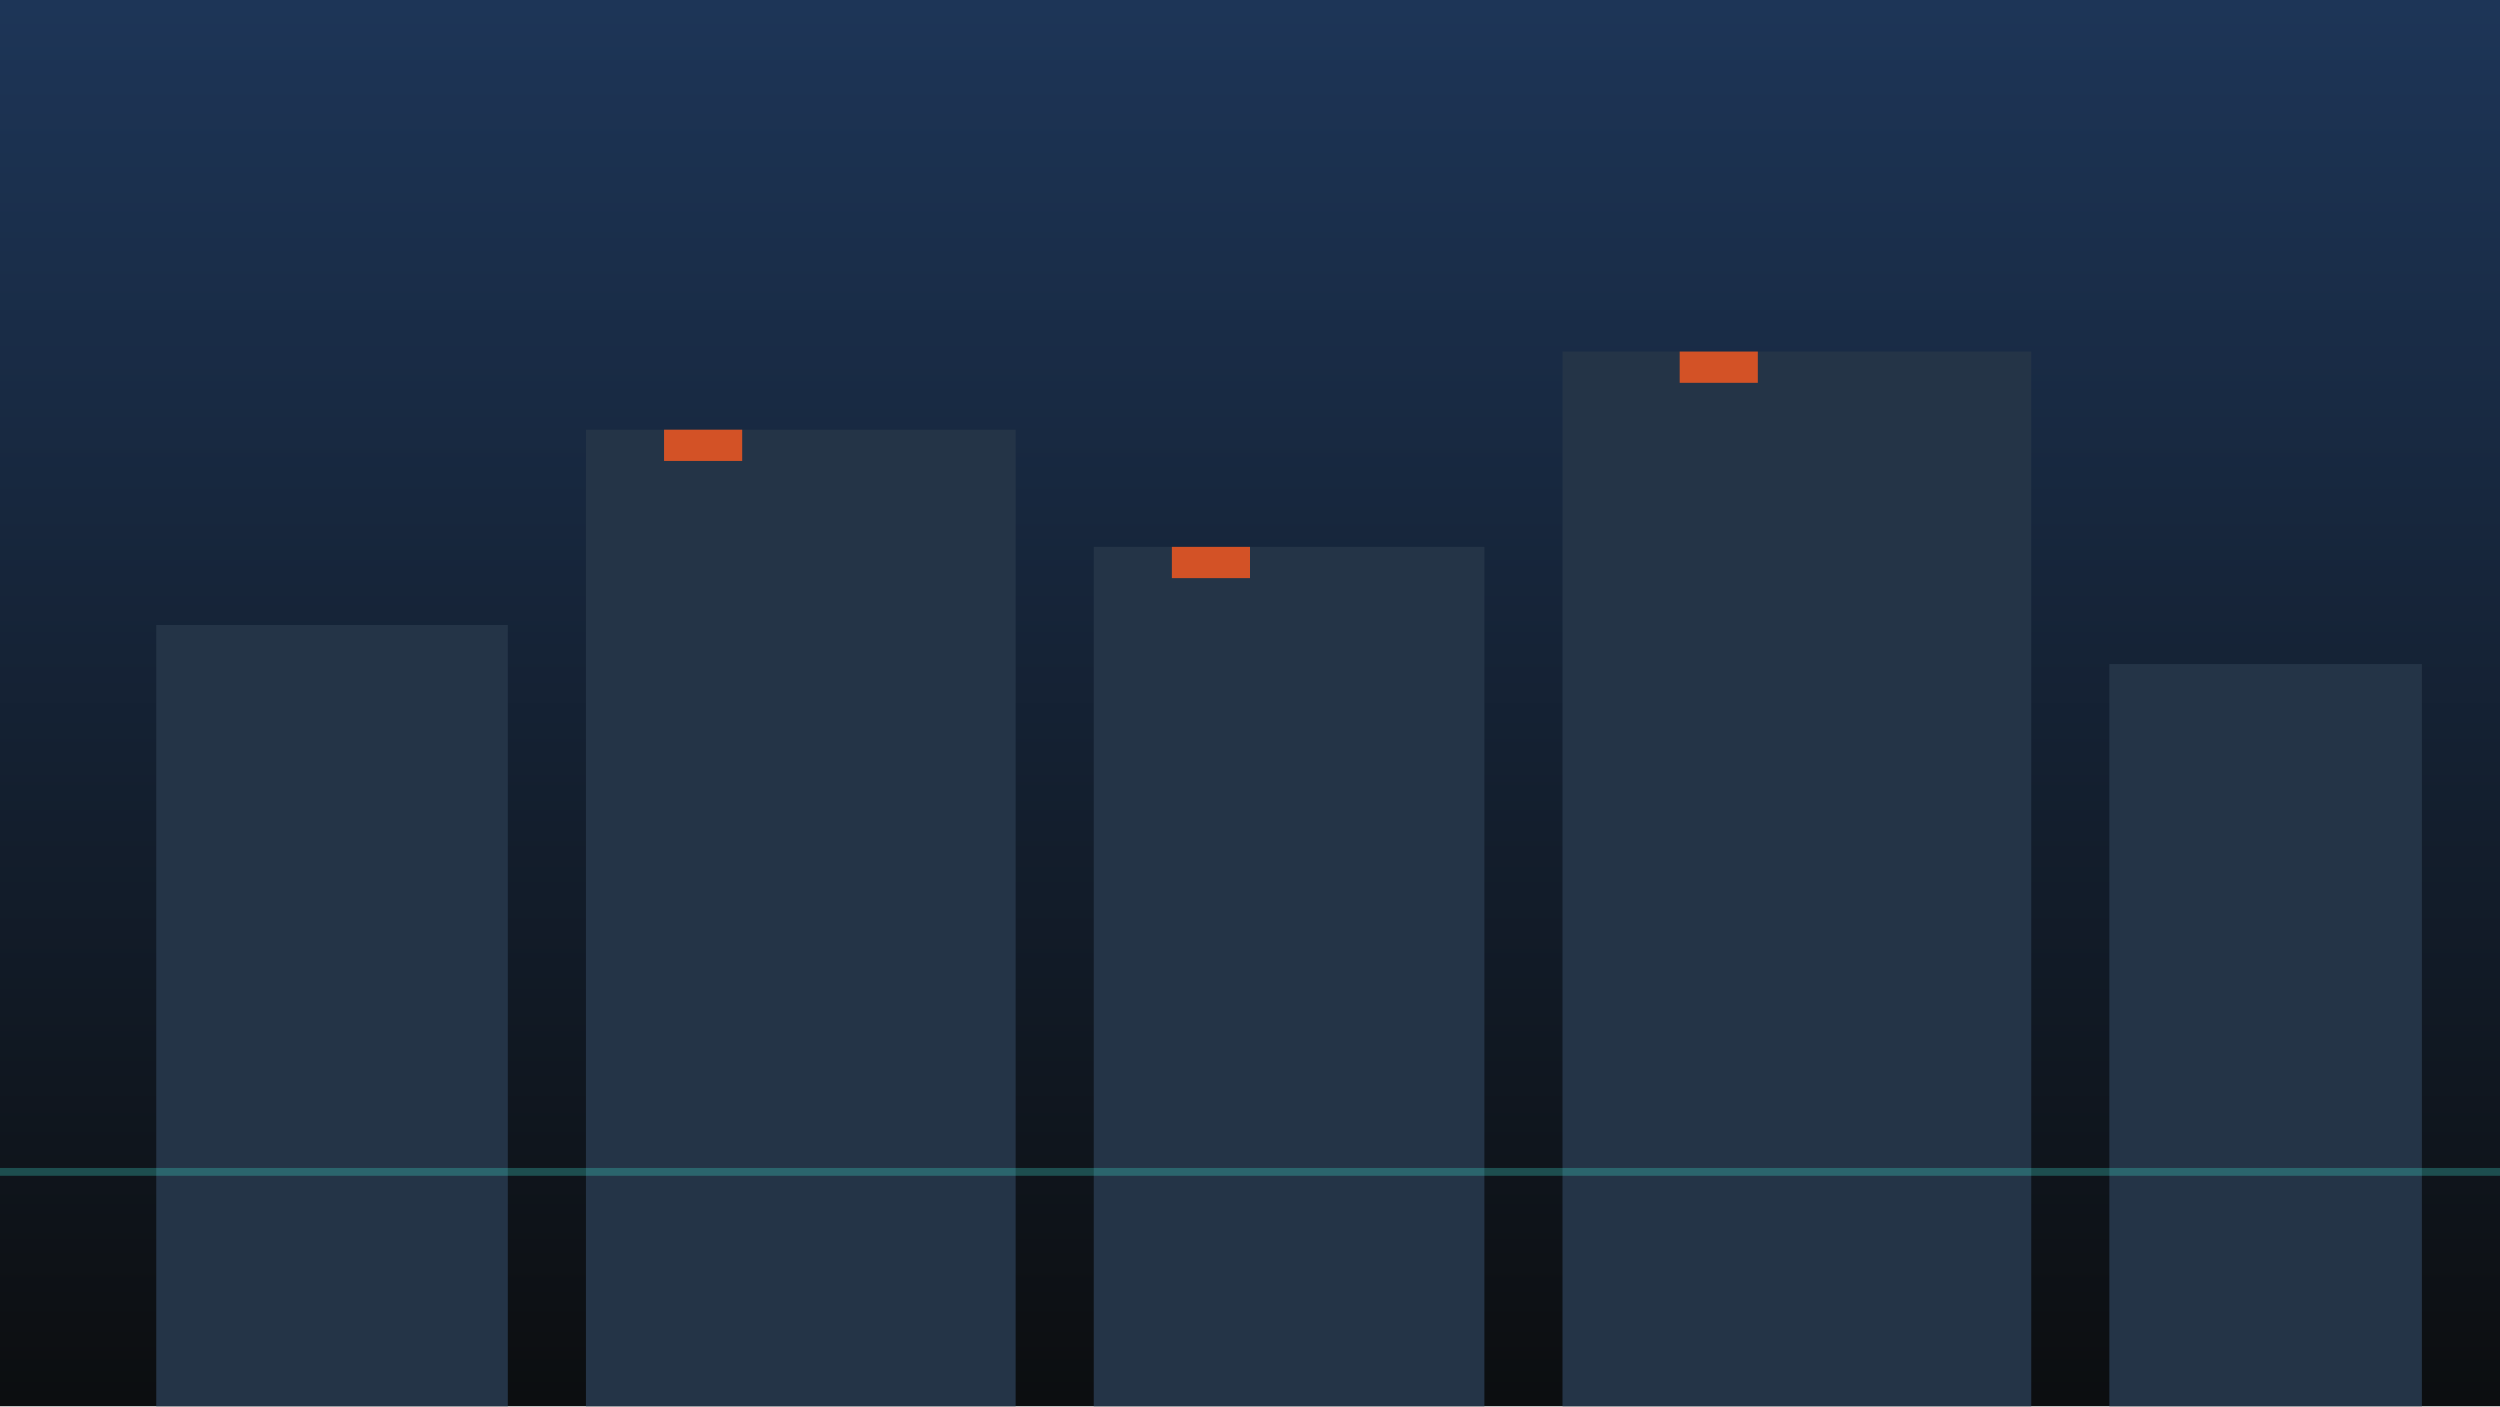
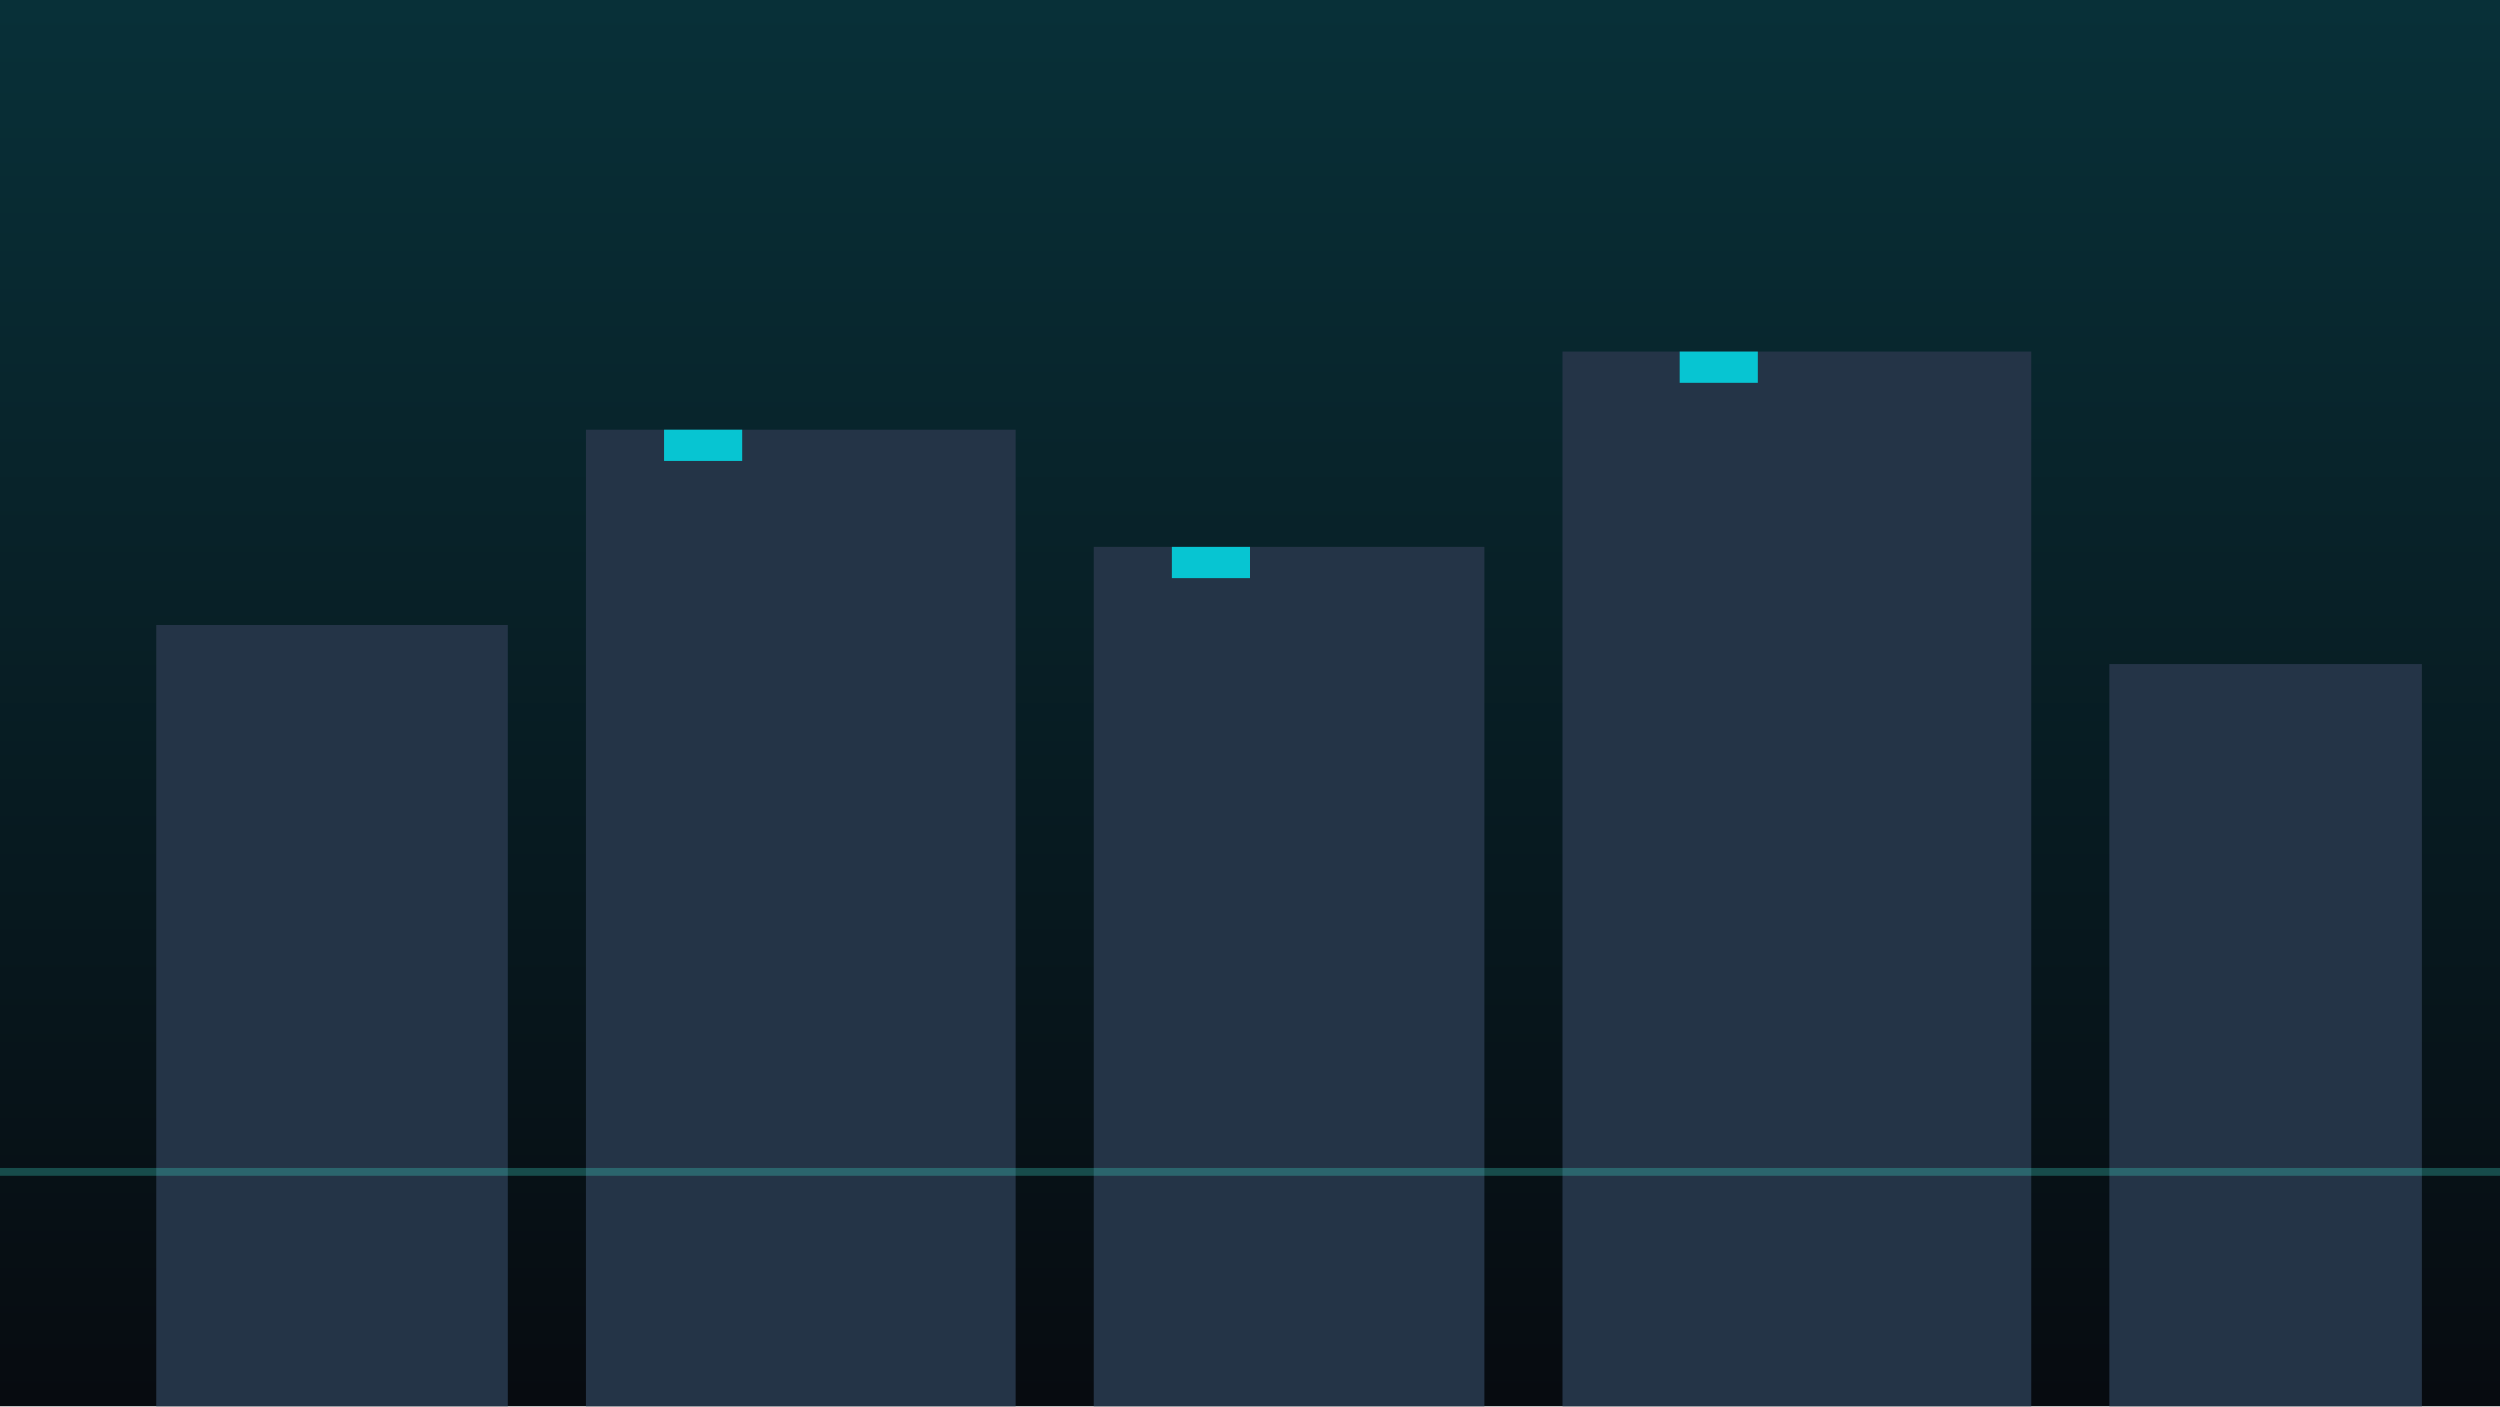
<svg xmlns="http://www.w3.org/2000/svg" width="640" height="360" viewBox="0 0 640 360">
  <defs>
    <linearGradient id="sky" x1="0" y1="0" x2="0" y2="1">
-       <stop offset="0%" stop-color="#1d3557" />
-       <stop offset="100%" stop-color="#0c0e10" />
+       <stop offset="0%" stop-color="#083038" />
+       <stop offset="100%" stop-color="#070b10" />
    </linearGradient>
  </defs>
  <rect width="640" height="360" fill="url(#sky)" />
  <g fill="#243447">
    <rect x="40" y="160" width="90" height="200" />
    <rect x="150" y="110" width="110" height="250" />
    <rect x="280" y="140" width="100" height="220" />
    <rect x="400" y="90" width="120" height="270" />
    <rect x="540" y="170" width="80" height="190" />
  </g>
-   <g fill="#ff5a1f" fill-opacity="0.8">
+   <g fill="#00eaf5" fill-opacity="0.8">
    <rect x="170" y="110" width="20" height="8" />
    <rect x="430" y="90" width="20" height="8" />
    <rect x="300" y="140" width="20" height="8" />
  </g>
  <path d="M0 300 H640" stroke="#3dd6c6" stroke-opacity="0.3" stroke-width="2" />
</svg>
